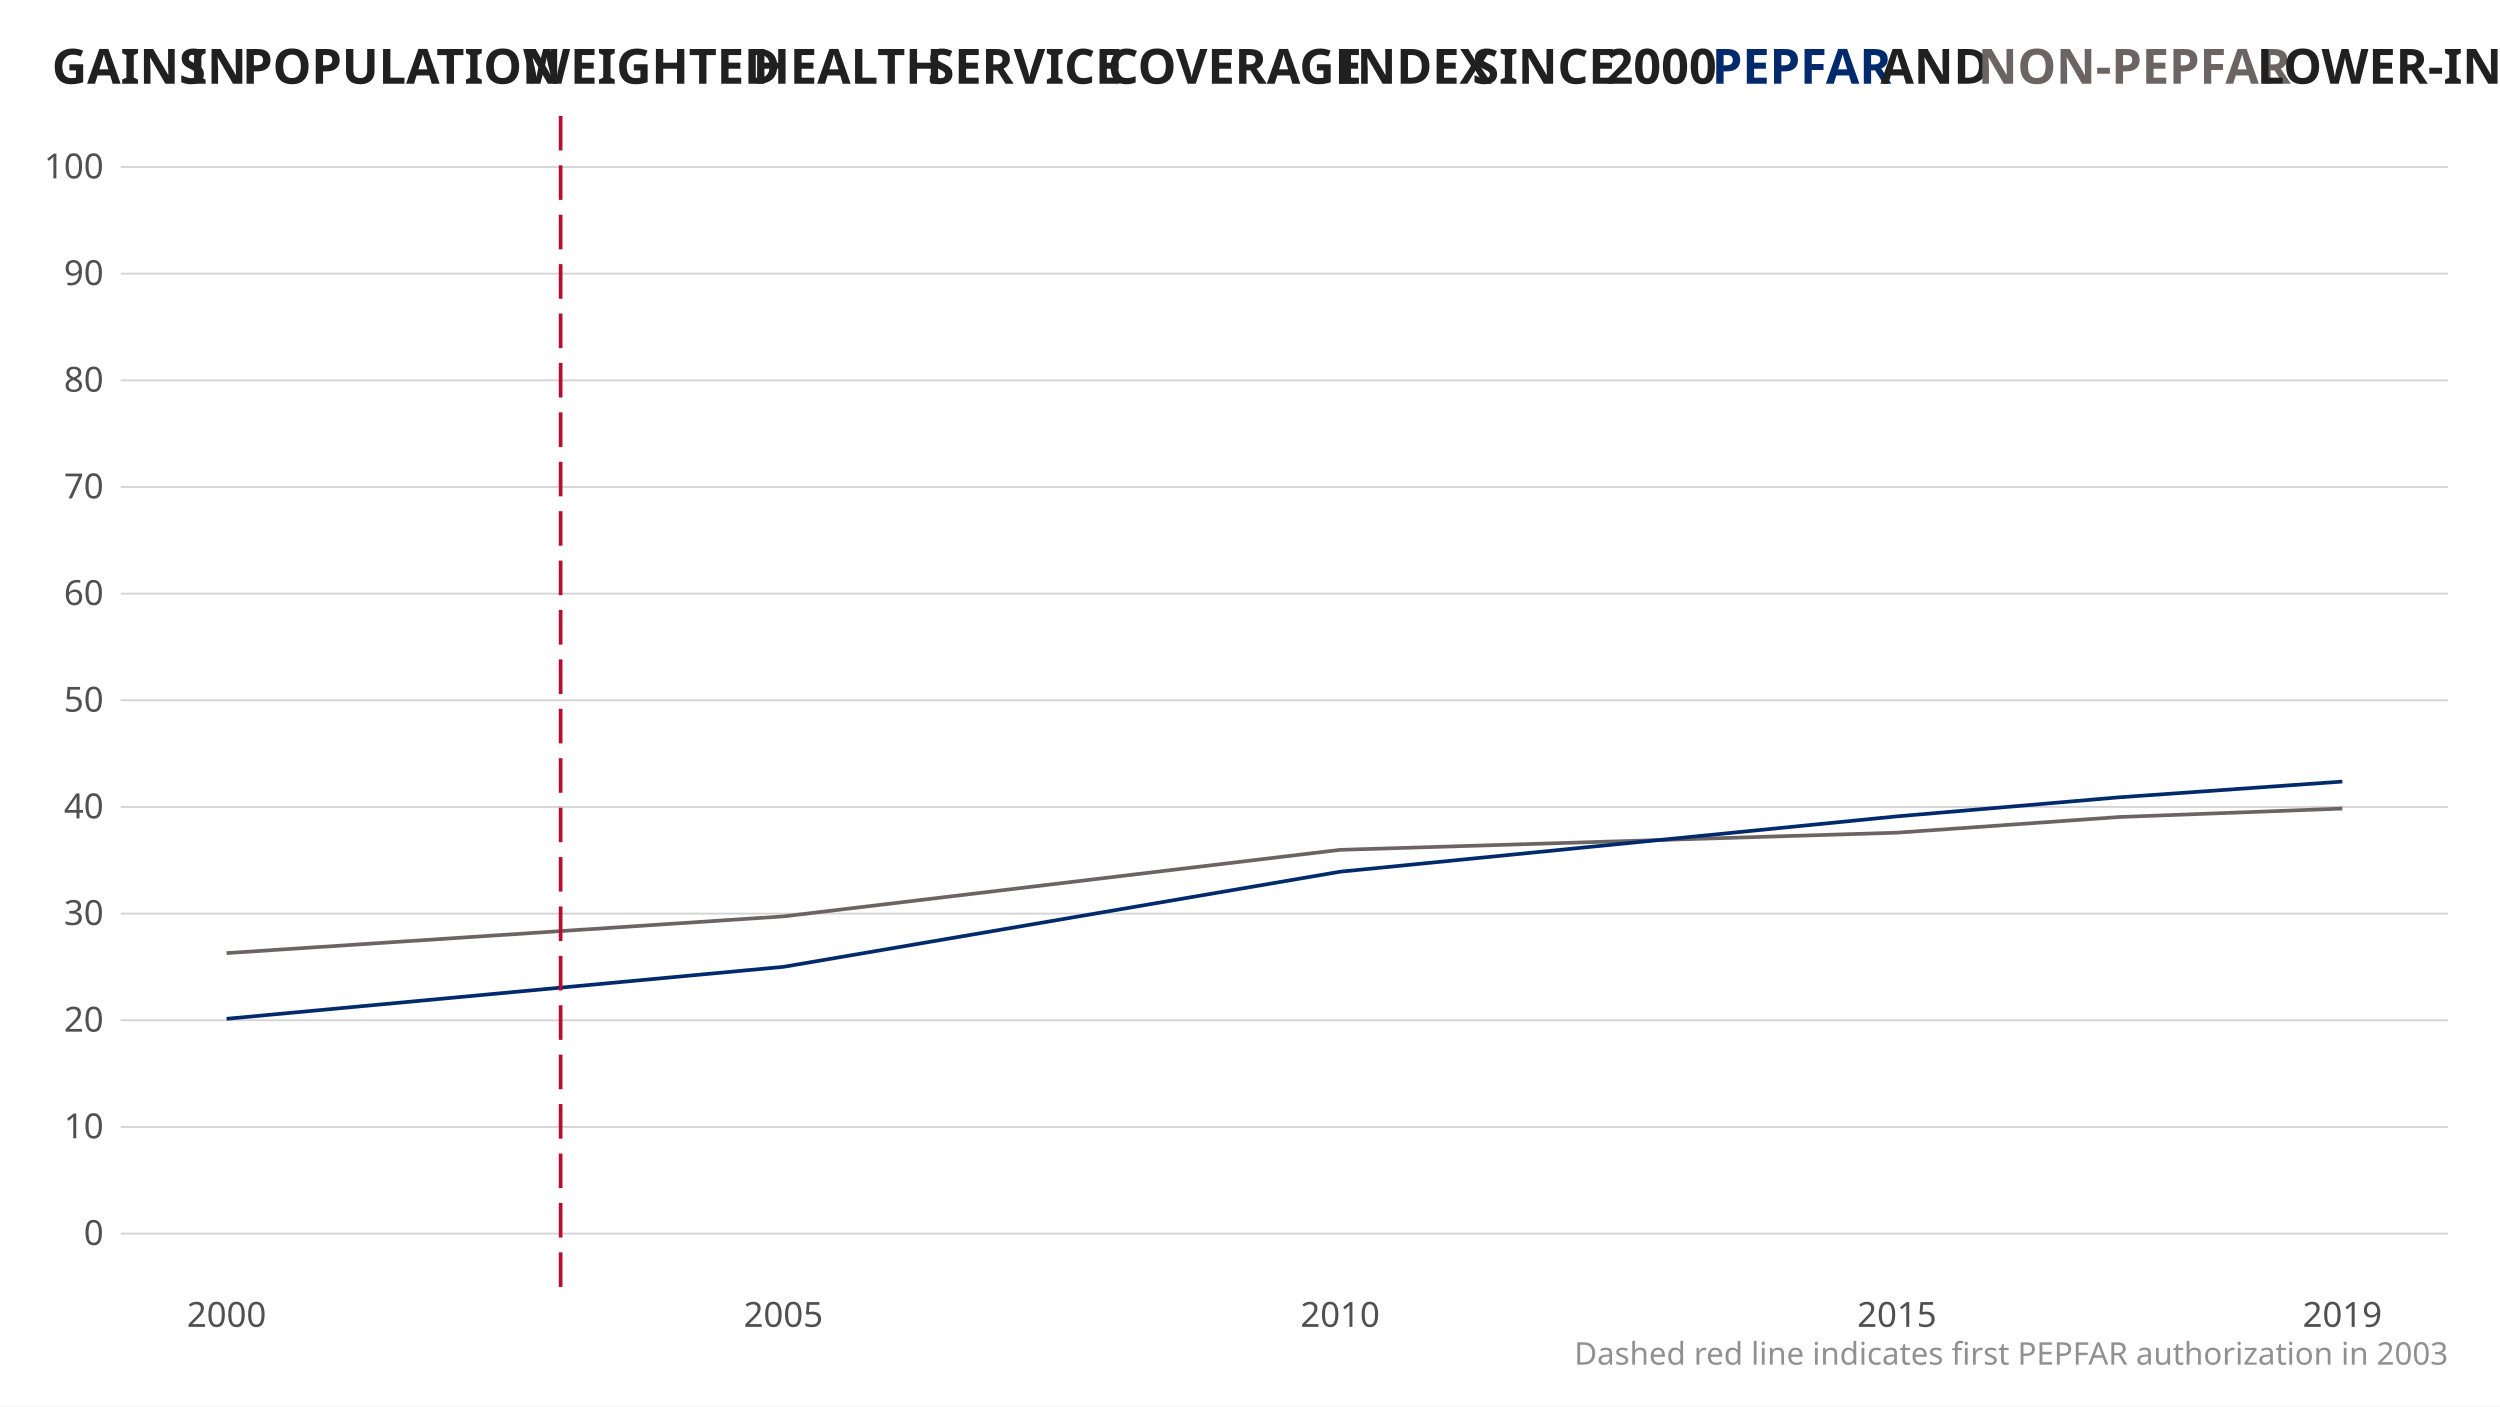
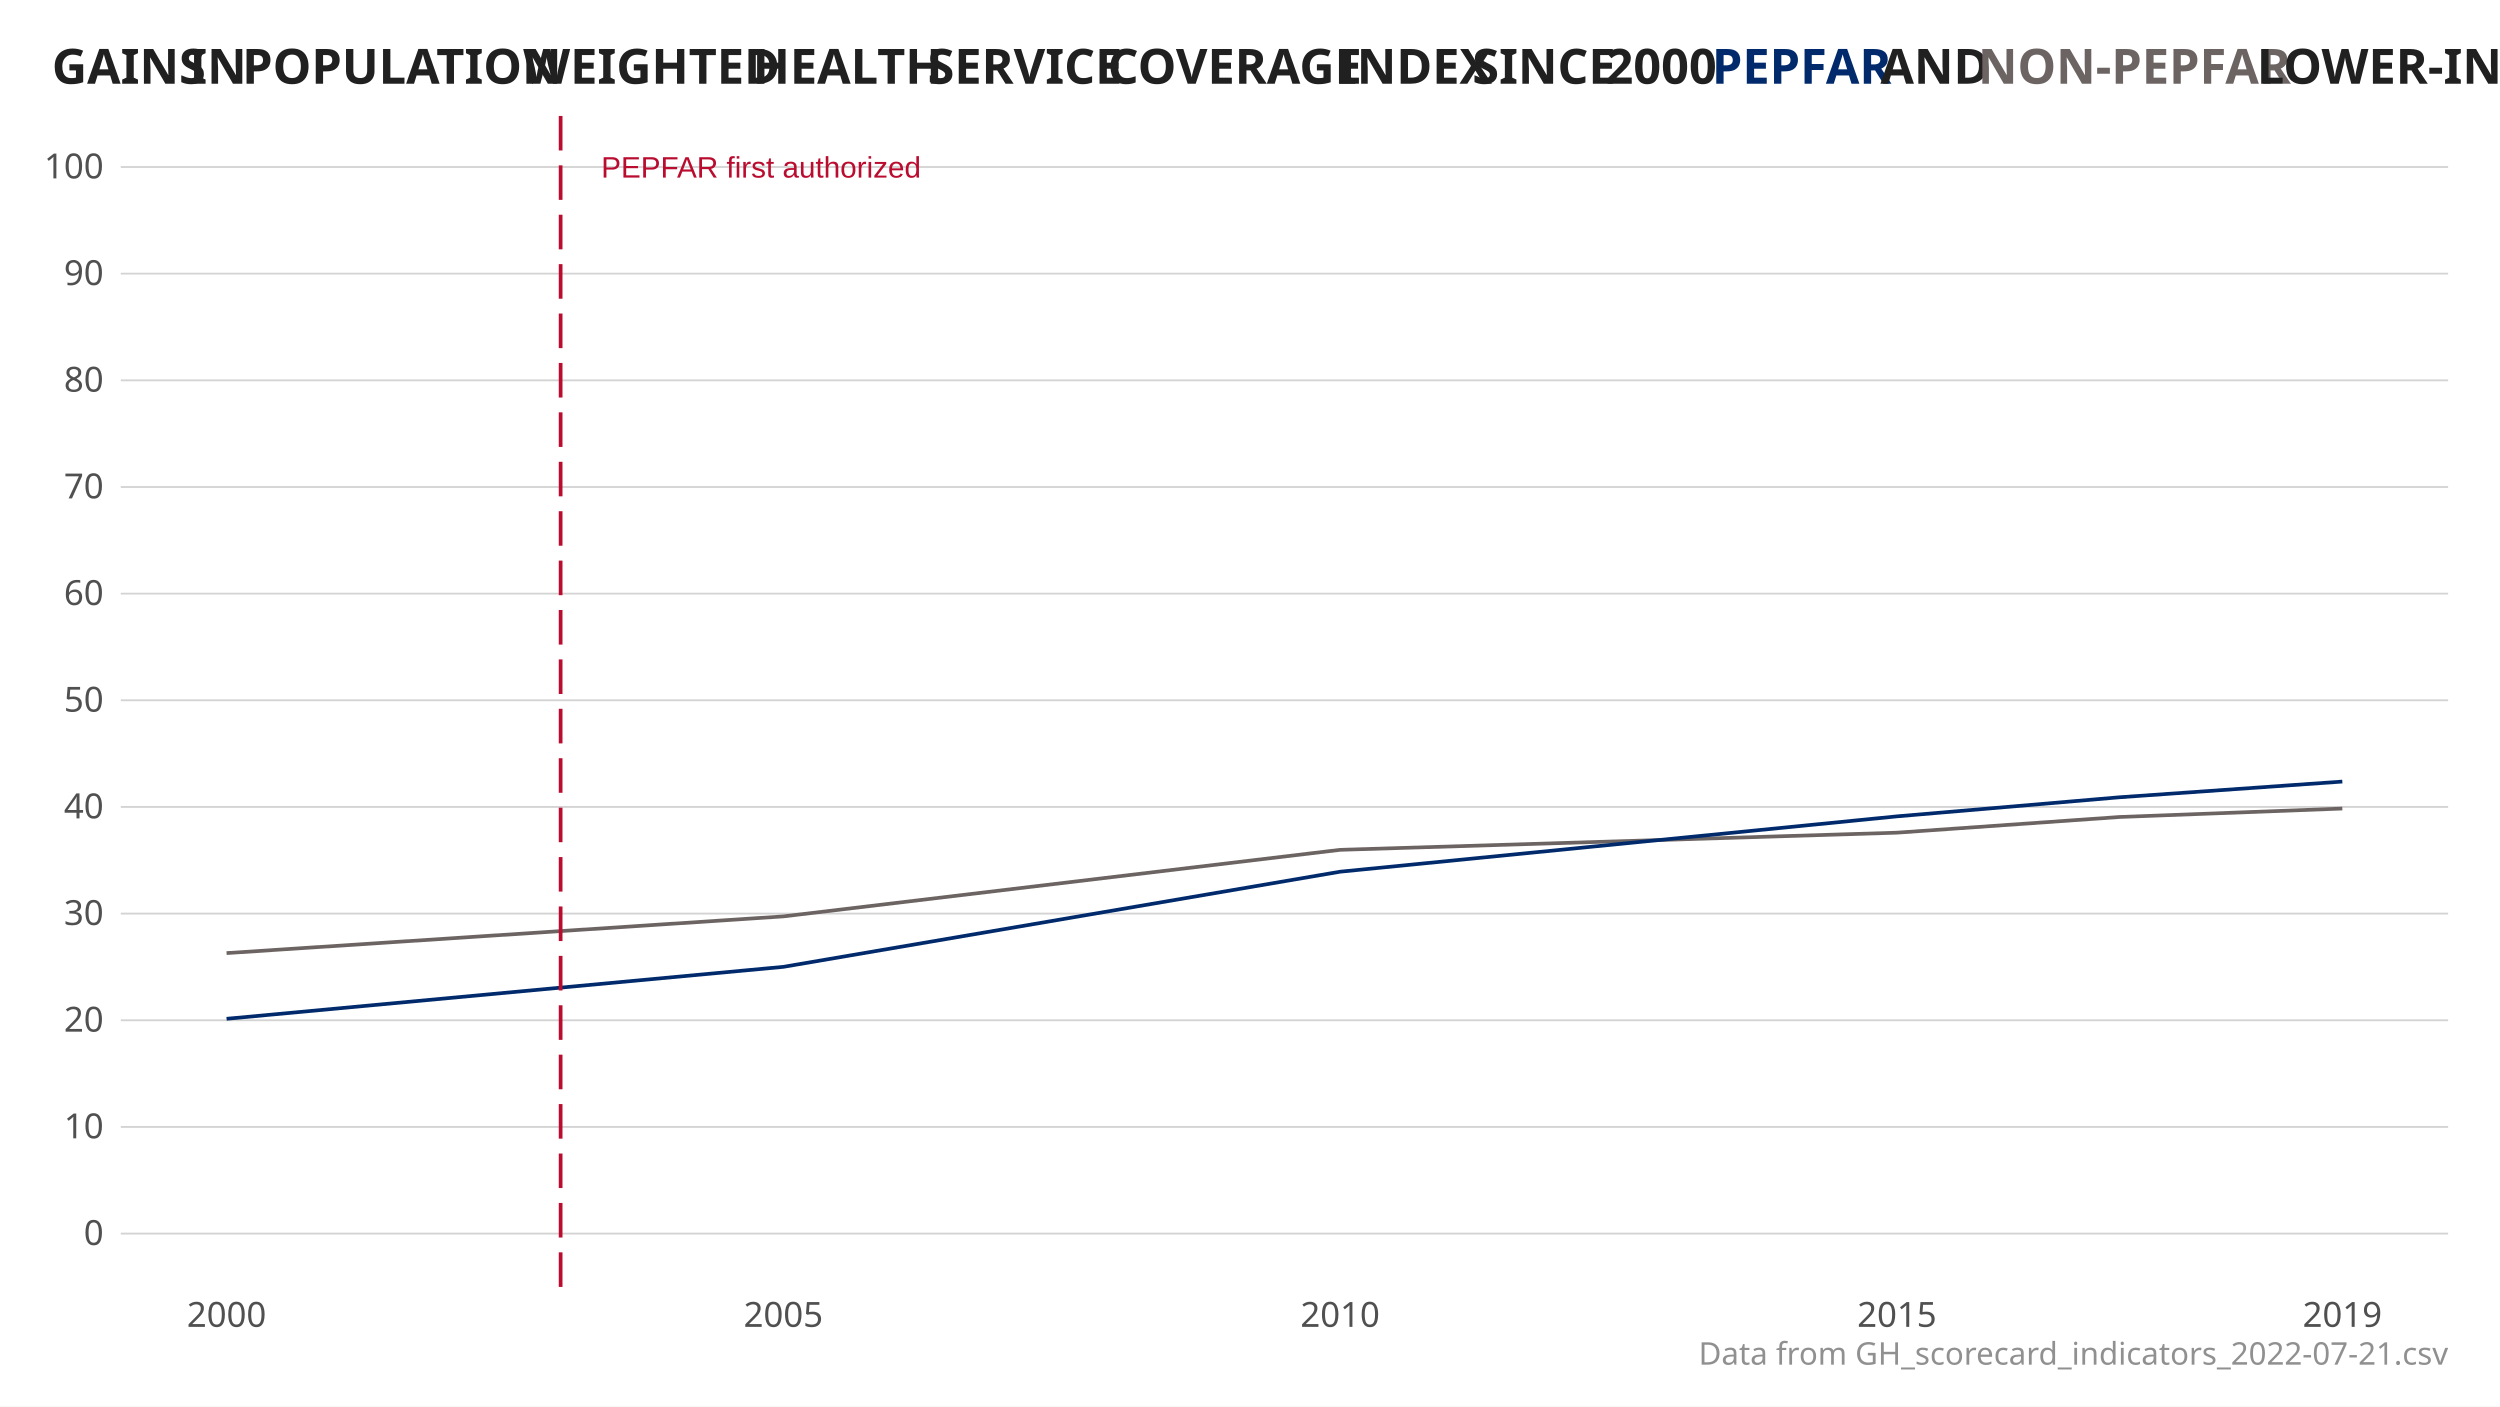
<svg xmlns="http://www.w3.org/2000/svg" class="svglite" width="720.00pt" height="405.00pt" viewBox="0 0 720.00 405.00">
  <defs>
    <style type="text/css">
    .svglite line, .svglite polyline, .svglite polygon, .svglite path, .svglite rect, .svglite circle {
      fill: none;
      stroke: #000000;
      stroke-linecap: round;
      stroke-linejoin: round;
      stroke-miterlimit: 10.00;
    }
    .svglite text {
      white-space: pre;
    }
  </style>
  </defs>
  <rect width="100%" height="100%" style="stroke: none; fill: #FFFFFF;" />
  <defs>
    <clipPath id="cpMC4wMHw3MjAuMDB8MC4wMHw0MDUuMDA=">
      <rect x="0.00" y="0.00" width="720.00" height="405.00" />
    </clipPath>
  </defs>
  <g clip-path="url(#cpMC4wMHw3MjAuMDB8MC4wMHw0MDUuMDA=)">
    <rect x="0.00" y="0.00" width="720.00" height="405.00" style="stroke-width: 1.07; stroke: none; fill: #FFFFFF;" />
  </g>
  <defs>
    <clipPath id="cpMzQuNzh8NzA1LjA2fDMyLjc0fDM3MC42Mw==">
      <rect x="34.78" y="32.74" width="670.28" height="337.90" />
    </clipPath>
  </defs>
  <g clip-path="url(#cpMzQuNzh8NzA1LjA2fDMyLjc0fDM3MC42Mw==)">
    <polyline points="34.78,355.27 705.06,355.27 " style="stroke-width: 0.53; stroke: #D3D3D3; stroke-linecap: butt;" />
    <polyline points="34.78,324.56 705.06,324.56 " style="stroke-width: 0.53; stroke: #D3D3D3; stroke-linecap: butt;" />
    <polyline points="34.78,293.84 705.06,293.84 " style="stroke-width: 0.53; stroke: #D3D3D3; stroke-linecap: butt;" />
    <polyline points="34.78,263.12 705.06,263.12 " style="stroke-width: 0.53; stroke: #D3D3D3; stroke-linecap: butt;" />
    <polyline points="34.78,232.40 705.06,232.40 " style="stroke-width: 0.53; stroke: #D3D3D3; stroke-linecap: butt;" />
    <polyline points="34.78,201.68 705.06,201.68 " style="stroke-width: 0.53; stroke: #D3D3D3; stroke-linecap: butt;" />
    <polyline points="34.78,170.97 705.06,170.97 " style="stroke-width: 0.53; stroke: #D3D3D3; stroke-linecap: butt;" />
    <polyline points="34.78,140.25 705.06,140.25 " style="stroke-width: 0.53; stroke: #D3D3D3; stroke-linecap: butt;" />
    <polyline points="34.78,109.53 705.06,109.53 " style="stroke-width: 0.53; stroke: #D3D3D3; stroke-linecap: butt;" />
    <polyline points="34.78,78.81 705.06,78.81 " style="stroke-width: 0.53; stroke: #D3D3D3; stroke-linecap: butt;" />
    <polyline points="34.78,48.09 705.06,48.09 " style="stroke-width: 0.53; stroke: #D3D3D3; stroke-linecap: butt;" />
    <polyline points="65.25,274.49 225.60,263.92 385.95,244.75 546.31,239.81 610.45,235.29 674.59,232.86 " style="stroke-width: 1.07; stroke: #6C6463; stroke-linecap: butt;" />
    <polyline points="65.25,293.41 225.60,278.45 385.95,251.05 546.31,235.11 610.45,229.61 674.59,225.09 " style="stroke-width: 1.07; stroke: #002A6C; stroke-linecap: butt;" />
    <line x1="161.46" y1="370.63" x2="161.46" y2="32.74" style="stroke-width: 1.07; stroke: #BA0C2F; stroke-dasharray: 9.96,4.27; stroke-linecap: butt;" />
+     <text x="219.19" y="51.15" text-anchor="middle" style="font-size: 8.54px;fill: #BA0C2F; font-family: &quot;Arial&quot;;" textLength="96.72px" lengthAdjust="spacingAndGlyphs">  PEPFAR first authorized</text>
  </g>
  <g clip-path="url(#cpMC4wMHw3MjAuMDB8MC4wMHw0MDUuMDA=)">
    <text x="29.85" y="358.56" text-anchor="end" style="font-size: 10.00px;fill: #505050; font-family: &quot;Source Sans Pro&quot;;" textLength="4.97px" lengthAdjust="spacingAndGlyphs">0</text>
    <text x="29.85" y="327.84" text-anchor="end" style="font-size: 10.00px;fill: #505050; font-family: &quot;Source Sans Pro&quot;;" textLength="9.94px" lengthAdjust="spacingAndGlyphs">10</text>
    <text x="29.85" y="297.12" text-anchor="end" style="font-size: 10.00px;fill: #505050; font-family: &quot;Source Sans Pro&quot;;" textLength="9.94px" lengthAdjust="spacingAndGlyphs">20</text>
    <text x="29.85" y="266.40" text-anchor="end" style="font-size: 10.00px;fill: #505050; font-family: &quot;Source Sans Pro&quot;;" textLength="9.94px" lengthAdjust="spacingAndGlyphs">30</text>
    <text x="29.85" y="235.69" text-anchor="end" style="font-size: 10.00px;fill: #505050; font-family: &quot;Source Sans Pro&quot;;" textLength="9.94px" lengthAdjust="spacingAndGlyphs">40</text>
    <text x="29.85" y="204.97" text-anchor="end" style="font-size: 10.00px;fill: #505050; font-family: &quot;Source Sans Pro&quot;;" textLength="9.94px" lengthAdjust="spacingAndGlyphs">50</text>
    <text x="29.85" y="174.25" text-anchor="end" style="font-size: 10.00px;fill: #505050; font-family: &quot;Source Sans Pro&quot;;" textLength="9.94px" lengthAdjust="spacingAndGlyphs">60</text>
    <text x="29.85" y="143.53" text-anchor="end" style="font-size: 10.00px;fill: #505050; font-family: &quot;Source Sans Pro&quot;;" textLength="9.94px" lengthAdjust="spacingAndGlyphs">70</text>
    <text x="29.85" y="112.81" text-anchor="end" style="font-size: 10.00px;fill: #505050; font-family: &quot;Source Sans Pro&quot;;" textLength="9.94px" lengthAdjust="spacingAndGlyphs">80</text>
    <text x="29.85" y="82.10" text-anchor="end" style="font-size: 10.00px;fill: #505050; font-family: &quot;Source Sans Pro&quot;;" textLength="9.94px" lengthAdjust="spacingAndGlyphs">90</text>
    <text x="29.85" y="51.38" text-anchor="end" style="font-size: 10.00px;fill: #505050; font-family: &quot;Source Sans Pro&quot;;" textLength="14.90px" lengthAdjust="spacingAndGlyphs">100</text>
    <text x="65.25" y="382.13" text-anchor="middle" style="font-size: 10.00px;fill: #505050; font-family: &quot;Source Sans Pro&quot;;" textLength="19.87px" lengthAdjust="spacingAndGlyphs">2000</text>
    <text x="225.60" y="382.13" text-anchor="middle" style="font-size: 10.00px;fill: #505050; font-family: &quot;Source Sans Pro&quot;;" textLength="19.87px" lengthAdjust="spacingAndGlyphs">2005</text>
    <text x="385.95" y="382.13" text-anchor="middle" style="font-size: 10.00px;fill: #505050; font-family: &quot;Source Sans Pro&quot;;" textLength="19.87px" lengthAdjust="spacingAndGlyphs">2010</text>
    <text x="546.31" y="382.13" text-anchor="middle" style="font-size: 10.00px;fill: #505050; font-family: &quot;Source Sans Pro&quot;;" textLength="19.87px" lengthAdjust="spacingAndGlyphs">2015</text>
    <text x="674.59" y="382.13" text-anchor="middle" style="font-size: 10.00px;fill: #505050; font-family: &quot;Source Sans Pro&quot;;" textLength="19.87px" lengthAdjust="spacingAndGlyphs">2019</text>
    <text x="14.94" y="24.12" style="font-size: 14.00px; font-weight: bold;fill: #202020; font-family: &quot;Source Sans Pro&quot;;" textLength="38.28px" lengthAdjust="spacingAndGlyphs">GAINS</text>
    <text x="54.21" y="24.12" style="font-size: 14.00px; font-weight: bold;fill: #202020; font-family: &quot;Source Sans Pro&quot;;" textLength="13.54px" lengthAdjust="spacingAndGlyphs">IN</text>
    <text x="69.74" y="24.12" style="font-size: 14.00px; font-weight: bold;fill: #202020; font-family: &quot;Source Sans Pro&quot;;" textLength="81.74px" lengthAdjust="spacingAndGlyphs">POPULATION</text>
    <text x="150.67" y="24.12" style="font-size: 14.00px; font-weight: bold;fill: #202020; font-family: &quot;Source Sans Pro&quot;;" textLength="66.00px" lengthAdjust="spacingAndGlyphs">WEIGHTED</text>
    <text x="216.78" y="24.12" style="font-size: 14.00px; font-weight: bold;fill: #202020; font-family: &quot;Source Sans Pro&quot;;" textLength="49.62px" lengthAdjust="spacingAndGlyphs">HEALTH</text>
    <text x="267.14" y="24.12" style="font-size: 14.00px; font-weight: bold;fill: #202020; font-family: &quot;Source Sans Pro&quot;;" textLength="51.88px" lengthAdjust="spacingAndGlyphs">SERVICE</text>
    <text x="319.02" y="24.12" style="font-size: 14.00px; font-weight: bold;fill: #202020; font-family: &quot;Source Sans Pro&quot;;" textLength="66.38px" lengthAdjust="spacingAndGlyphs">COVERAGE</text>
    <text x="385.30" y="24.12" style="font-size: 14.00px; font-weight: bold;fill: #202020; font-family: &quot;Source Sans Pro&quot;;" textLength="38.04px" lengthAdjust="spacingAndGlyphs">INDEX</text>
    <text x="424.01" y="24.12" style="font-size: 14.00px; font-weight: bold;fill: #202020; font-family: &quot;Source Sans Pro&quot;;" textLength="37.15px" lengthAdjust="spacingAndGlyphs">SINCE</text>
    <text x="462.40" y="24.12" style="font-size: 14.00px; font-weight: bold;fill: #202020; font-family: &quot;Source Sans Pro&quot;;" textLength="29.58px" lengthAdjust="spacingAndGlyphs">2000</text>
    <text x="493.02" y="24.12" style="font-size: 14.00px; font-weight: bold;fill: #002A6C; font-family: &quot;Source Sans Pro&quot;;" textLength="48.30px" lengthAdjust="spacingAndGlyphs">PEPFAR</text>
    <text x="541.56" y="24.12" style="font-size: 14.00px; font-weight: bold;fill: #202020; font-family: &quot;Source Sans Pro&quot;;" textLength="26.23px" lengthAdjust="spacingAndGlyphs">AND</text>
    <text x="569.65" y="24.12" style="font-size: 14.00px; font-weight: bold;fill: #6C6463; font-family: &quot;Source Sans Pro&quot;;" textLength="81.16px" lengthAdjust="spacingAndGlyphs">NON-PEPFAR</text>
    <text x="649.96" y="24.12" style="font-size: 14.00px; font-weight: bold;fill: #202020; font-family: &quot;Source Sans Pro&quot;;" textLength="98.72px" lengthAdjust="spacingAndGlyphs">LOWER-INCOME</text>
    <text x="747.15" y="24.12" style="font-size: 14.00px; font-weight: bold;fill: #202020; font-family: &quot;Source Sans Pro&quot;;" textLength="72.40px" lengthAdjust="spacingAndGlyphs">COUNTRIES</text>
-     <text x="705.06" y="393.02" text-anchor="end" style="font-size: 9.00px;fill: #909090; font-family: &quot;Source Sans Pro&quot;;" textLength="223.55px" lengthAdjust="spacingAndGlyphs">Dashed red line indicates first PEPFAR authorization in 2003</text>
+     <text x="705.06" y="393.02" text-anchor="end" style="font-size: 9.00px;fill: #909090; font-family: &quot;Source Sans Pro&quot;;" textLength="194.87px" lengthAdjust="spacingAndGlyphs">Data from GH_scorecard_indicators_2022-07-21.csv</text>
  </g>
</svg>
